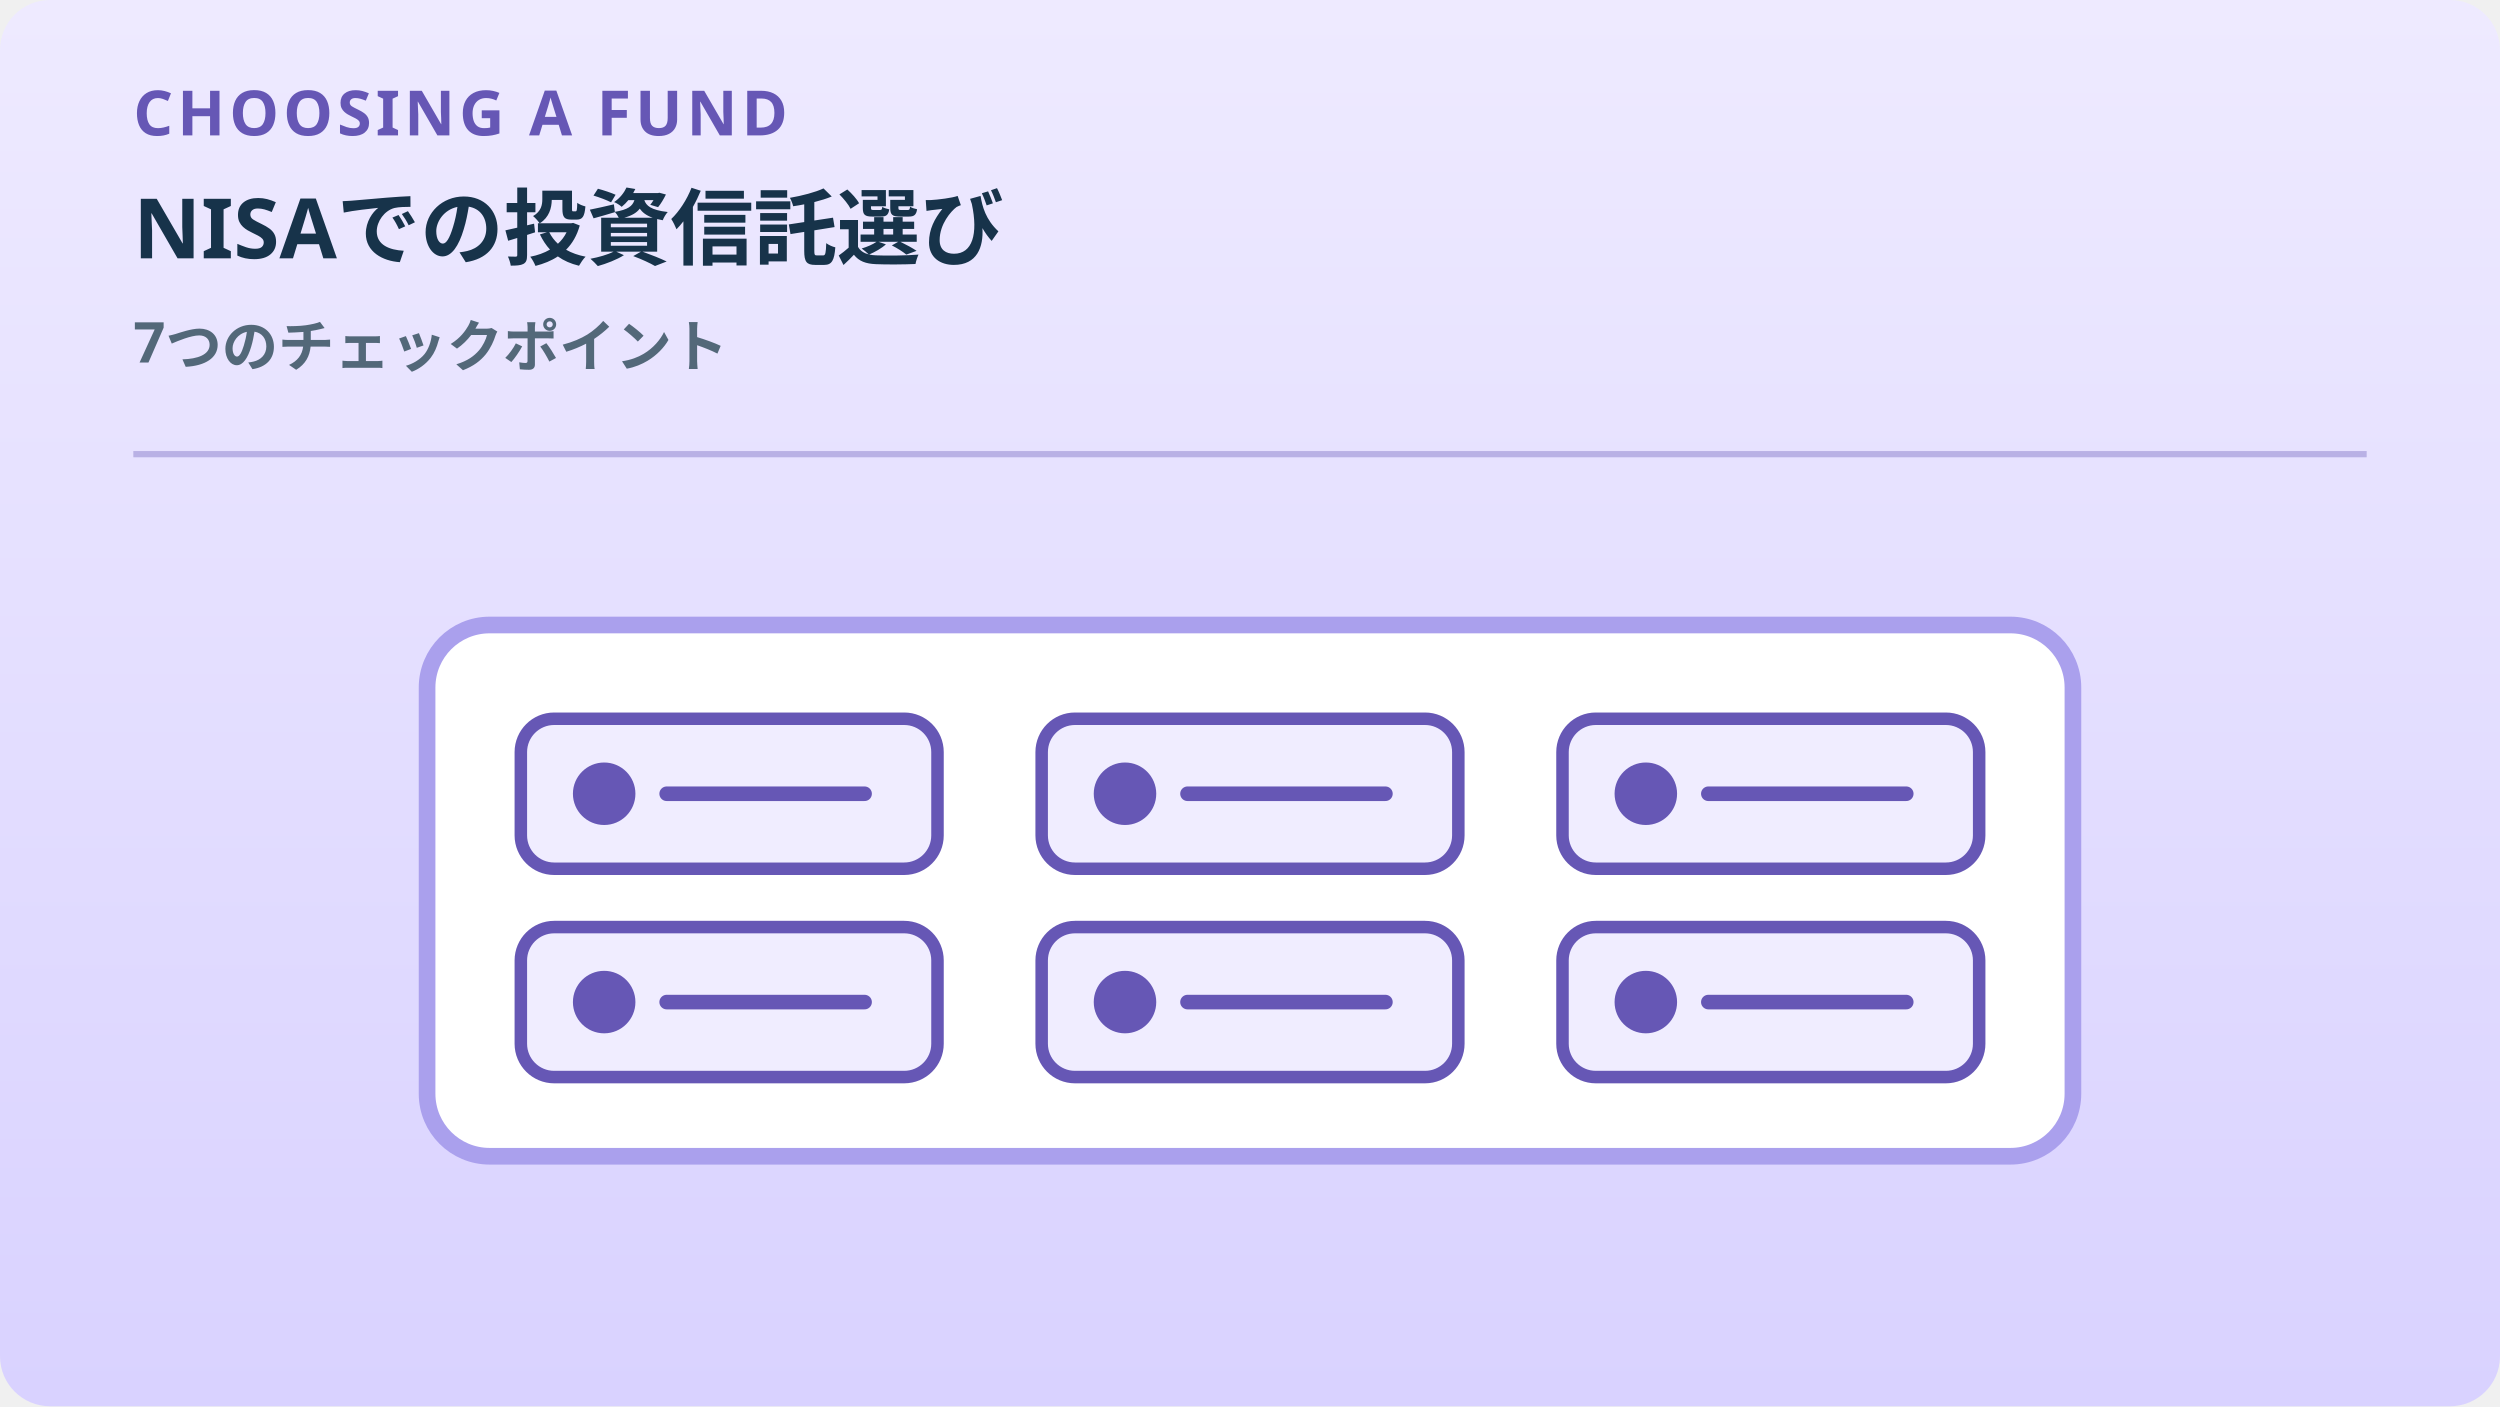
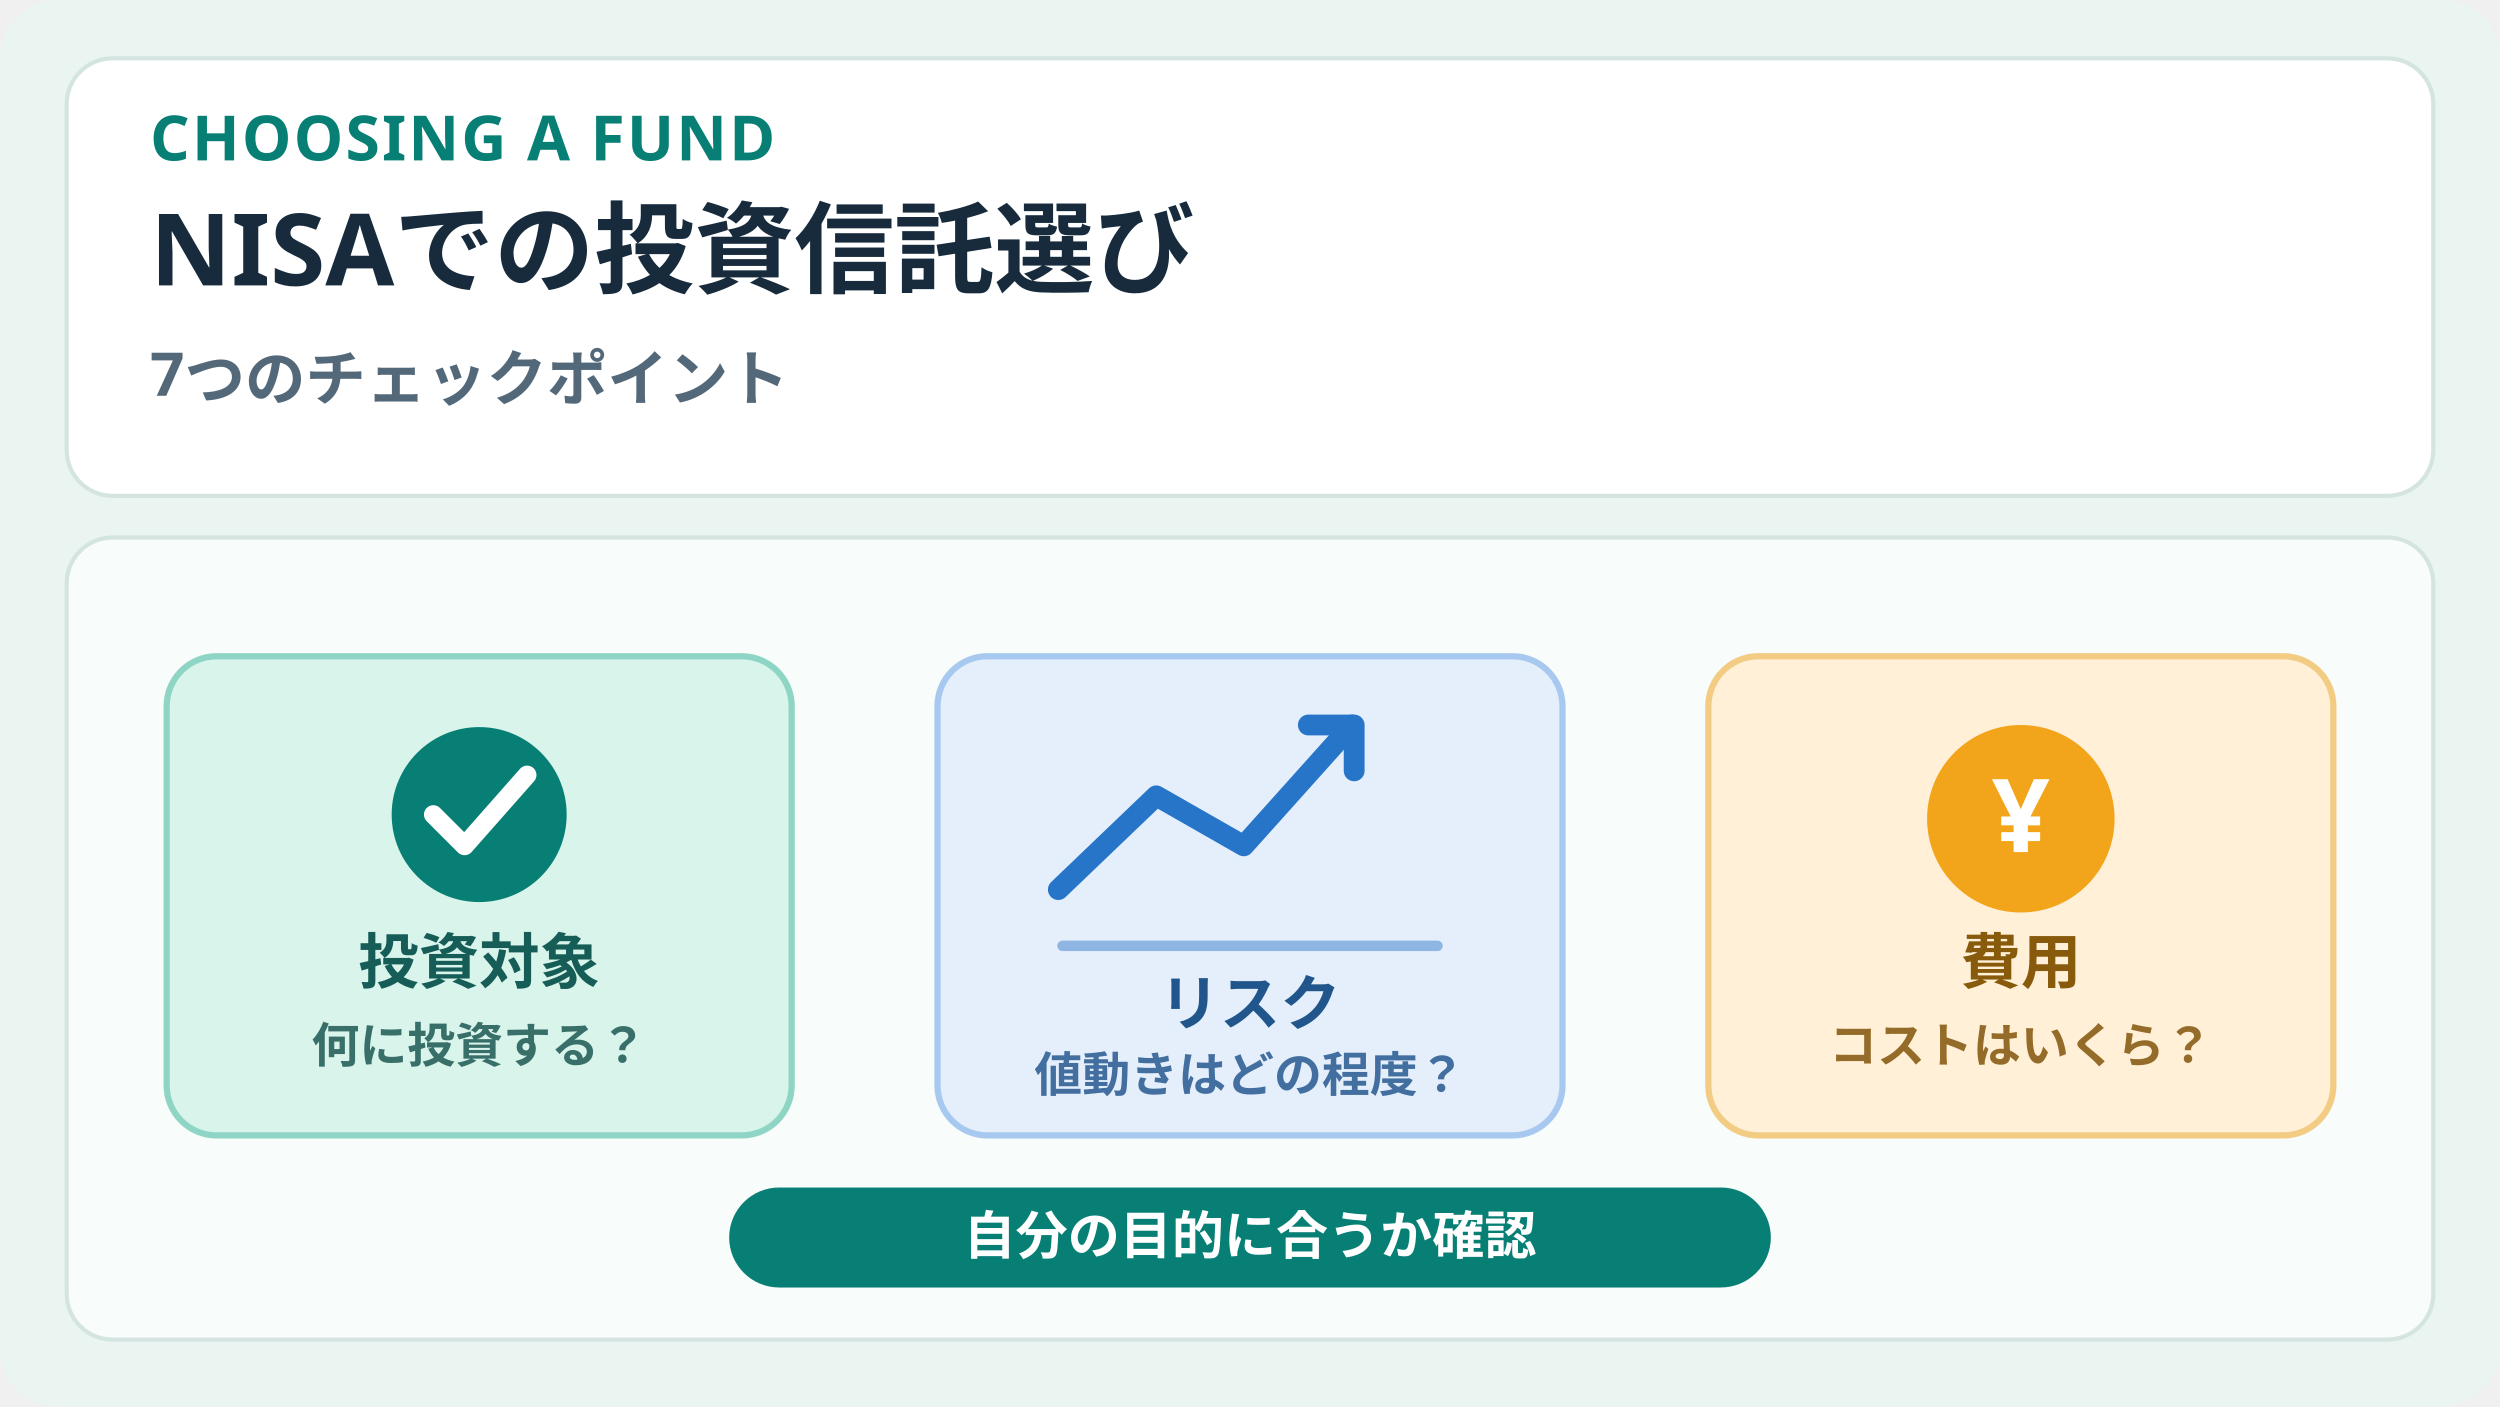
- <svg xmlns="http://www.w3.org/2000/svg" width="1200" height="675" viewBox="0 0 1200 675" role="img" aria-label="NISAで投資信託を選ぶときの7つのチェックポイント">
-   <defs>
-     <linearGradient id="bg" x1="0" y1="0" x2="0" y2="1">
-       <stop stop-color="#eeeaff" />
-       <stop offset="1" stop-color="#d9d2ff" />
-     </linearGradient>
-   </defs>
-   <rect width="1200" height="675" rx="24" fill="url(#bg)" />
-   <text x="64" y="65" font-family="sans-serif" font-size="30" font-weight="700" letter-spacing="2" fill="#6657b5">CHOOSING A FUND</text>
-   <text x="64" y="124" font-family="sans-serif" font-size="40" font-weight="800" fill="#17334a">NISAでの投資信託選び</text>
-   <text x="64" y="174" font-family="sans-serif" font-size="27" font-weight="700" fill="#536879">7つのチェックポイント</text>
-   <path d="M64 218H1136" stroke="#6657b5" stroke-opacity=".35" stroke-width="3" />
-   <g>
-     <rect x="205" y="300" width="790" height="255" rx="30" fill="#fff" stroke="#aaa0ed" stroke-width="8" />
-     <g fill="#f0edff" stroke="#6657b5" stroke-width="6">
-       <rect x="250" y="345" width="200" height="72" rx="16" />
-       <rect x="500" y="345" width="200" height="72" rx="16" />
-       <rect x="750" y="345" width="200" height="72" rx="16" />
-       <rect x="250" y="445" width="200" height="72" rx="16" />
-       <rect x="500" y="445" width="200" height="72" rx="16" />
-       <rect x="750" y="445" width="200" height="72" rx="16" />
-     </g>
-     <g fill="#6657b5">
-       <circle cx="290" cy="381" r="15" />
-       <circle cx="540" cy="381" r="15" />
-       <circle cx="790" cy="381" r="15" />
-       <circle cx="290" cy="481" r="15" />
-       <circle cx="540" cy="481" r="15" />
-       <circle cx="790" cy="481" r="15" />
-     </g>
-     <g stroke="#6657b5" stroke-width="7" stroke-linecap="round">
-       <path d="M320 381h95M570 381h95M820 381h95M320 481h95M570 481h95M820 481h95" />
-     </g>
+ <svg xmlns="http://www.w3.org/2000/svg" width="1200" height="675" viewBox="0 0 1200 675" role="img" aria-labelledby="title desc">
+   <rect width="1200" height="675" rx="28" fill="#eaf5f2" />
+   <rect x="32" y="28" width="1136" height="210" rx="22" fill="#fff" stroke="#d4e4e0" stroke-width="2" />
+   <text x="72" y="77" font-family="sans-serif" font-size="30" font-weight="700" letter-spacing="1" fill="#087f75">CHOOSING A FUND</text>
+   <text x="72" y="137" font-family="sans-serif" font-size="48" font-weight="800" fill="#172b3d">NISAでの投資信託選び</text>
+   <text x="72" y="190" font-family="sans-serif" font-size="29" font-weight="650" fill="#536879">7つのチェックポイント</text>
+   <rect x="32" y="258" width="1136" height="385" rx="22" fill="#f8fcfb" stroke="#d4e4e0" stroke-width="2" />
+   <g transform="translate(80 315)">
+     <rect x="0" y="0" width="300" height="230" rx="24" fill="#d8f4eb" stroke="#8fd5c5" stroke-width="3" />
+     <circle cx="150" cy="76" r="42" fill="#087f75" />
+     <path d="M128 76l15 15 30-34" fill="none" stroke="#fff" stroke-width="9" stroke-linecap="round" stroke-linejoin="round" />
+     <text x="150" y="157" text-anchor="middle" font-family="sans-serif" font-size="29" font-weight="800" fill="#175d57">投資対象</text>
+     <text x="150" y="195" text-anchor="middle" font-family="sans-serif" font-size="23" font-weight="650" fill="#386f69">何に投資する？</text>
  </g>
+   <g transform="translate(450 315)">
+     <rect x="0" y="0" width="300" height="230" rx="24" fill="#e4effb" stroke="#a7c9ef" stroke-width="3" />
+     <path d="M58 112l47-45 42 24 52-58" fill="none" stroke="#2775c8" stroke-width="10" stroke-linecap="round" stroke-linejoin="round" />
+     <path d="M178 33h22v22" fill="none" stroke="#2775c8" stroke-width="10" stroke-linecap="round" stroke-linejoin="round" />
+     <path d="M60 139h180" stroke="#8fb5e3" stroke-width="5" stroke-linecap="round" />
+     <text x="150" y="177" text-anchor="middle" font-family="sans-serif" font-size="29" font-weight="800" fill="#20568c">リスク</text>
+     <text x="150" y="209" text-anchor="middle" font-family="sans-serif" font-size="23" font-weight="650" fill="#426f9f">値動きはどの程度？</text>
+   </g>
+   <g transform="translate(820 315)">
+     <rect x="0" y="0" width="300" height="230" rx="24" fill="#fff0d7" stroke="#f2cc83" stroke-width="3" />
+     <circle cx="150" cy="78" r="45" fill="#f2a51a" />
+     <text x="150" y="94" text-anchor="middle" font-family="sans-serif" font-size="49" font-weight="800" fill="#fff">¥</text>
+     <text x="150" y="157" text-anchor="middle" font-family="sans-serif" font-size="29" font-weight="800" fill="#885a0b">費用</text>
+     <text x="150" y="195" text-anchor="middle" font-family="sans-serif" font-size="23" font-weight="650" fill="#946b28">コストはいくら？</text>
+   </g>
+   <rect x="350" y="570" width="500" height="48" rx="24" fill="#087f75" />
+   <text x="600" y="602" text-anchor="middle" font-family="sans-serif" font-size="25" font-weight="800" fill="#fff">自分の目的に合うか確認</text>
</svg>
